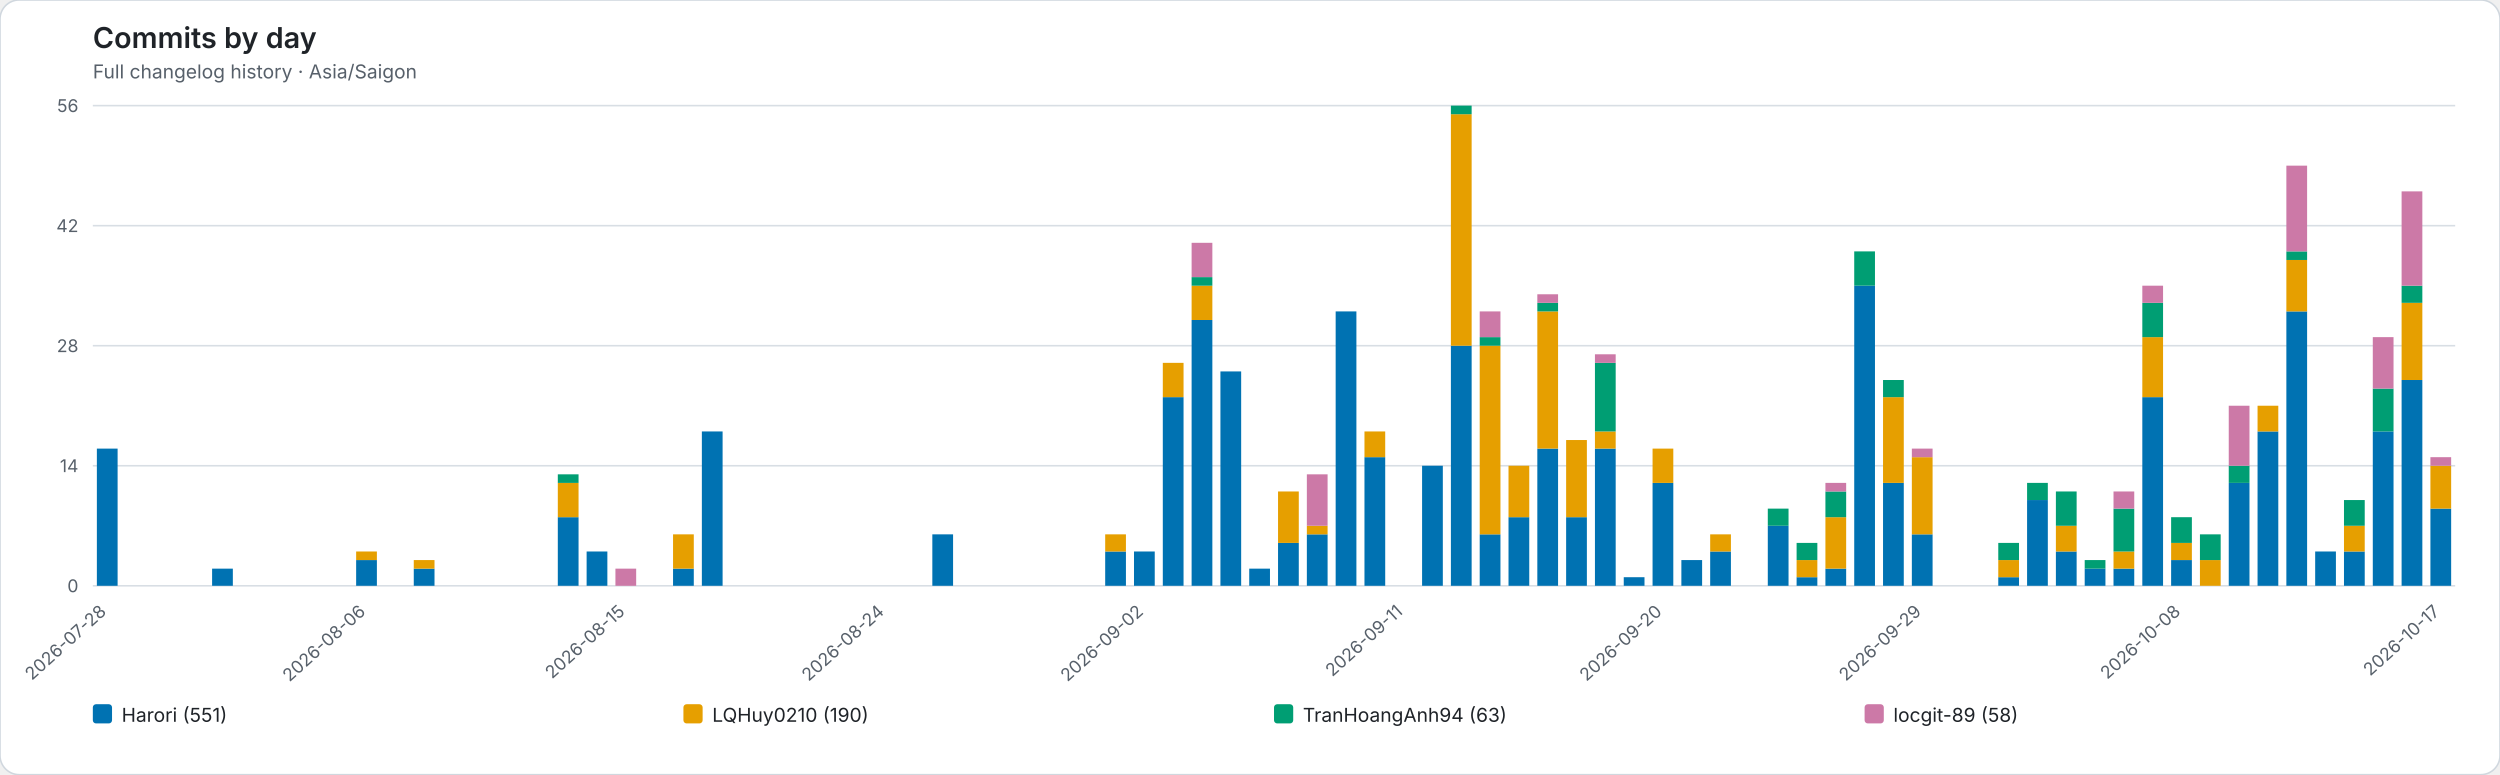
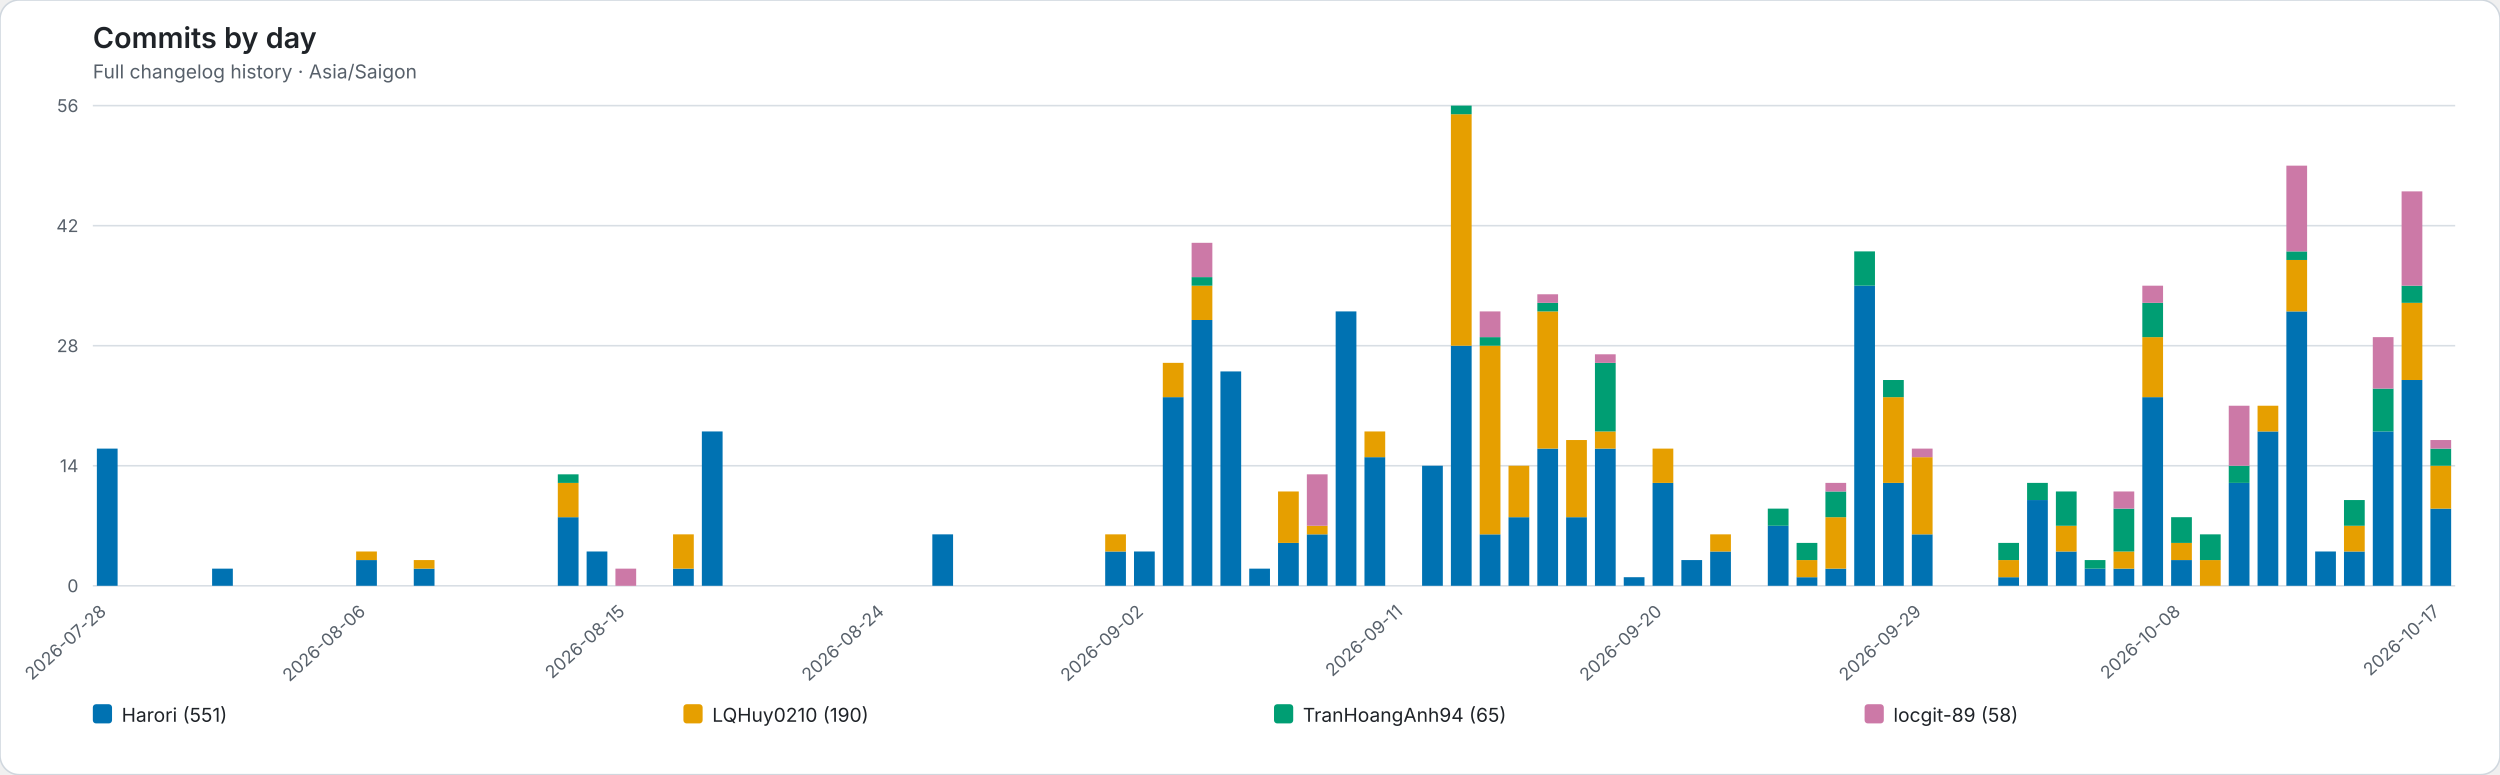
<svg xmlns="http://www.w3.org/2000/svg" role="img" viewBox="0 0 1562 484">
  <rect width="1562" height="484" rx="12" fill="#ffffff" stroke="#d0d7de" />
  <style>text{font-family:system-ui,-apple-system,BlinkMacSystemFont,"Segoe UI",sans-serif}.axis{fill:#57606a;font-size:11px}.heading{fill:#1f2328;font-size:18px;font-weight:600}.subheading{fill:#57606a;font-size:12px}.grid{stroke:#d8dee4;stroke-width:1}.legend{fill:#1f2328;font-size:12px}</style>
  <text class="heading" x="58" y="30">Commits by day</text>
  <text class="subheading" x="58" y="49">Full changelog history · Asia/Saigon</text>
  <line class="grid" x1="58" y1="366.00" x2="1534" y2="366.00" />
  <text class="axis" x="49" y="370.00" text-anchor="end">0</text>
  <line class="grid" x1="58" y1="291.00" x2="1534" y2="291.00" />
  <text class="axis" x="49" y="295.00" text-anchor="end">14</text>
  <line class="grid" x1="58" y1="216.00" x2="1534" y2="216.00" />
  <text class="axis" x="49" y="220.00" text-anchor="end">28</text>
  <line class="grid" x1="58" y1="141.00" x2="1534" y2="141.00" />
  <text class="axis" x="49" y="145.00" text-anchor="end">42</text>
  <line class="grid" x1="58" y1="66.00" x2="1534" y2="66.00" />
  <text class="axis" x="49" y="70.00" text-anchor="end">56</text>
  <g data-date="2026-07-28">
    <rect x="60.52" y="280.29" width="12.96" height="85.71" fill="#0072B2" />
  </g>
  <text class="axis" x="67.00" y="383" text-anchor="end" transform="rotate(-42 67.00 383)">2026-07-28</text>
  <g data-date="2026-07-29">
  </g>
  <g data-date="2026-07-30">
  </g>
  <g data-date="2026-07-31">
  </g>
  <g data-date="2026-08-01">
    <rect x="132.52" y="355.29" width="12.96" height="10.71" fill="#0072B2" />
  </g>
  <g data-date="2026-08-02">
  </g>
  <g data-date="2026-08-03">
  </g>
  <g data-date="2026-08-04">
  </g>
  <g data-date="2026-08-05">
  </g>
  <g data-date="2026-08-06">
    <rect x="222.52" y="349.93" width="12.96" height="16.07" fill="#0072B2" />
    <rect x="222.52" y="344.57" width="12.96" height="5.36" fill="#E69F00" />
  </g>
  <text class="axis" x="229.00" y="383" text-anchor="end" transform="rotate(-42 229.00 383)">2026-08-06</text>
  <g data-date="2026-08-07">
  </g>
  <g data-date="2026-08-08">
    <rect x="258.52" y="355.29" width="12.96" height="10.71" fill="#0072B2" />
    <rect x="258.52" y="349.93" width="12.96" height="5.36" fill="#E69F00" />
  </g>
  <g data-date="2026-08-09">
  </g>
  <g data-date="2026-08-10">
  </g>
  <g data-date="2026-08-11">
  </g>
  <g data-date="2026-08-12">
  </g>
  <g data-date="2026-08-13">
    <rect x="348.52" y="323.14" width="12.96" height="42.86" fill="#0072B2" />
    <rect x="348.52" y="301.71" width="12.96" height="21.43" fill="#E69F00" />
    <rect x="348.52" y="296.36" width="12.96" height="5.36" fill="#009E73" />
  </g>
  <g data-date="2026-08-14">
    <rect x="366.52" y="344.57" width="12.96" height="21.43" fill="#0072B2" />
  </g>
  <g data-date="2026-08-15">
    <rect x="384.52" y="355.29" width="12.96" height="10.71" fill="#CC79A7" />
  </g>
  <text class="axis" x="391.00" y="383" text-anchor="end" transform="rotate(-42 391.00 383)">2026-08-15</text>
  <g data-date="2026-08-16">
  </g>
  <g data-date="2026-08-17">
    <rect x="420.52" y="355.29" width="12.96" height="10.71" fill="#0072B2" />
    <rect x="420.52" y="333.86" width="12.96" height="21.43" fill="#E69F00" />
  </g>
  <g data-date="2026-08-18">
    <rect x="438.52" y="269.57" width="12.96" height="96.43" fill="#0072B2" />
  </g>
  <g data-date="2026-08-19">
  </g>
  <g data-date="2026-08-20">
  </g>
  <g data-date="2026-08-21">
  </g>
  <g data-date="2026-08-22">
  </g>
  <g data-date="2026-08-23">
  </g>
  <g data-date="2026-08-24">
  </g>
  <text class="axis" x="553.00" y="383" text-anchor="end" transform="rotate(-42 553.00 383)">2026-08-24</text>
  <g data-date="2026-08-25">
  </g>
  <g data-date="2026-08-26">
    <rect x="582.52" y="333.86" width="12.96" height="32.14" fill="#0072B2" />
  </g>
  <g data-date="2026-08-27">
  </g>
  <g data-date="2026-08-28">
  </g>
  <g data-date="2026-08-29">
  </g>
  <g data-date="2026-08-30">
  </g>
  <g data-date="2026-08-31">
  </g>
  <g data-date="2026-09-01">
    <rect x="690.52" y="344.57" width="12.96" height="21.43" fill="#0072B2" />
    <rect x="690.52" y="333.86" width="12.96" height="10.71" fill="#E69F00" />
  </g>
  <g data-date="2026-09-02">
    <rect x="708.52" y="344.57" width="12.96" height="21.43" fill="#0072B2" />
  </g>
  <text class="axis" x="715.00" y="383" text-anchor="end" transform="rotate(-42 715.00 383)">2026-09-02</text>
  <g data-date="2026-09-03">
    <rect x="726.52" y="248.14" width="12.96" height="117.86" fill="#0072B2" />
    <rect x="726.52" y="226.71" width="12.96" height="21.43" fill="#E69F00" />
  </g>
  <g data-date="2026-09-04">
    <rect x="744.52" y="199.93" width="12.96" height="166.07" fill="#0072B2" />
    <rect x="744.52" y="178.50" width="12.96" height="21.43" fill="#E69F00" />
    <rect x="744.52" y="173.14" width="12.96" height="5.36" fill="#009E73" />
    <rect x="744.52" y="151.71" width="12.96" height="21.43" fill="#CC79A7" />
  </g>
  <g data-date="2026-09-05">
    <rect x="762.52" y="232.07" width="12.96" height="133.93" fill="#0072B2" />
  </g>
  <g data-date="2026-09-06">
    <rect x="780.52" y="355.29" width="12.96" height="10.71" fill="#0072B2" />
  </g>
  <g data-date="2026-09-07">
    <rect x="798.52" y="339.21" width="12.96" height="26.79" fill="#0072B2" />
    <rect x="798.52" y="307.07" width="12.96" height="32.14" fill="#E69F00" />
  </g>
  <g data-date="2026-09-08">
    <rect x="816.52" y="333.86" width="12.96" height="32.14" fill="#0072B2" />
    <rect x="816.52" y="328.50" width="12.96" height="5.36" fill="#E69F00" />
    <rect x="816.52" y="296.36" width="12.96" height="32.14" fill="#CC79A7" />
  </g>
  <g data-date="2026-09-09">
    <rect x="834.52" y="194.57" width="12.96" height="171.43" fill="#0072B2" />
  </g>
  <g data-date="2026-09-10">
    <rect x="852.52" y="285.64" width="12.96" height="80.36" fill="#0072B2" />
    <rect x="852.52" y="269.57" width="12.96" height="16.07" fill="#E69F00" />
  </g>
  <g data-date="2026-09-11">
  </g>
  <text class="axis" x="877.00" y="383" text-anchor="end" transform="rotate(-42 877.00 383)">2026-09-11</text>
  <g data-date="2026-09-12">
    <rect x="888.52" y="291.00" width="12.96" height="75.00" fill="#0072B2" />
  </g>
  <g data-date="2026-09-13">
    <rect x="906.52" y="216.00" width="12.96" height="150.00" fill="#0072B2" />
    <rect x="906.52" y="71.36" width="12.96" height="144.64" fill="#E69F00" />
    <rect x="906.52" y="66.00" width="12.96" height="5.36" fill="#009E73" />
  </g>
  <g data-date="2026-09-14">
    <rect x="924.52" y="333.86" width="12.96" height="32.14" fill="#0072B2" />
    <rect x="924.52" y="216.00" width="12.96" height="117.86" fill="#E69F00" />
    <rect x="924.52" y="210.64" width="12.96" height="5.36" fill="#009E73" />
    <rect x="924.52" y="194.57" width="12.96" height="16.07" fill="#CC79A7" />
  </g>
  <g data-date="2026-09-15">
    <rect x="942.52" y="323.14" width="12.96" height="42.86" fill="#0072B2" />
    <rect x="942.52" y="291.00" width="12.96" height="32.14" fill="#E69F00" />
  </g>
  <g data-date="2026-09-16">
    <rect x="960.52" y="280.29" width="12.96" height="85.71" fill="#0072B2" />
    <rect x="960.52" y="194.57" width="12.96" height="85.71" fill="#E69F00" />
    <rect x="960.52" y="189.21" width="12.96" height="5.36" fill="#009E73" />
    <rect x="960.52" y="183.86" width="12.96" height="5.36" fill="#CC79A7" />
  </g>
  <g data-date="2026-09-17">
    <rect x="978.52" y="323.14" width="12.96" height="42.86" fill="#0072B2" />
    <rect x="978.52" y="274.93" width="12.96" height="48.21" fill="#E69F00" />
  </g>
  <g data-date="2026-09-18">
    <rect x="996.52" y="280.29" width="12.96" height="85.71" fill="#0072B2" />
    <rect x="996.52" y="269.57" width="12.96" height="10.71" fill="#E69F00" />
    <rect x="996.52" y="226.71" width="12.96" height="42.86" fill="#009E73" />
    <rect x="996.52" y="221.36" width="12.96" height="5.36" fill="#CC79A7" />
  </g>
  <g data-date="2026-09-19">
    <rect x="1014.52" y="360.64" width="12.96" height="5.36" fill="#0072B2" />
  </g>
  <g data-date="2026-09-20">
    <rect x="1032.52" y="301.71" width="12.96" height="64.29" fill="#0072B2" />
    <rect x="1032.52" y="280.29" width="12.96" height="21.43" fill="#E69F00" />
  </g>
  <text class="axis" x="1039.00" y="383" text-anchor="end" transform="rotate(-42 1039.00 383)">2026-09-20</text>
  <g data-date="2026-09-21">
    <rect x="1050.52" y="349.93" width="12.96" height="16.07" fill="#0072B2" />
  </g>
  <g data-date="2026-09-22">
    <rect x="1068.52" y="344.57" width="12.96" height="21.43" fill="#0072B2" />
    <rect x="1068.52" y="333.86" width="12.96" height="10.71" fill="#E69F00" />
  </g>
  <g data-date="2026-09-23">
  </g>
  <g data-date="2026-09-24">
    <rect x="1104.52" y="328.50" width="12.96" height="37.50" fill="#0072B2" />
    <rect x="1104.52" y="317.79" width="12.96" height="10.71" fill="#009E73" />
  </g>
  <g data-date="2026-09-25">
    <rect x="1122.52" y="360.64" width="12.96" height="5.36" fill="#0072B2" />
    <rect x="1122.52" y="349.93" width="12.96" height="10.71" fill="#E69F00" />
    <rect x="1122.52" y="339.21" width="12.96" height="10.71" fill="#009E73" />
  </g>
  <g data-date="2026-09-26">
    <rect x="1140.52" y="355.29" width="12.96" height="10.71" fill="#0072B2" />
    <rect x="1140.52" y="323.14" width="12.96" height="32.14" fill="#E69F00" />
    <rect x="1140.52" y="307.07" width="12.96" height="16.07" fill="#009E73" />
    <rect x="1140.52" y="301.71" width="12.96" height="5.36" fill="#CC79A7" />
  </g>
  <g data-date="2026-09-27">
    <rect x="1158.52" y="178.50" width="12.96" height="187.50" fill="#0072B2" />
    <rect x="1158.52" y="157.07" width="12.96" height="21.43" fill="#009E73" />
  </g>
  <g data-date="2026-09-28">
    <rect x="1176.52" y="301.71" width="12.96" height="64.29" fill="#0072B2" />
    <rect x="1176.52" y="248.14" width="12.96" height="53.57" fill="#E69F00" />
    <rect x="1176.52" y="237.43" width="12.96" height="10.71" fill="#009E73" />
  </g>
  <g data-date="2026-09-29">
    <rect x="1194.52" y="333.86" width="12.96" height="32.14" fill="#0072B2" />
    <rect x="1194.52" y="285.64" width="12.96" height="48.21" fill="#E69F00" />
    <rect x="1194.52" y="280.29" width="12.96" height="5.36" fill="#CC79A7" />
  </g>
  <text class="axis" x="1201.00" y="383" text-anchor="end" transform="rotate(-42 1201.00 383)">2026-09-29</text>
  <g data-date="2026-09-30">
  </g>
  <g data-date="2026-10-01">
  </g>
  <g data-date="2026-10-02">
    <rect x="1248.52" y="360.64" width="12.96" height="5.36" fill="#0072B2" />
    <rect x="1248.52" y="349.93" width="12.96" height="10.71" fill="#E69F00" />
    <rect x="1248.52" y="339.21" width="12.96" height="10.71" fill="#009E73" />
  </g>
  <g data-date="2026-10-03">
    <rect x="1266.52" y="312.43" width="12.96" height="53.57" fill="#0072B2" />
    <rect x="1266.52" y="301.71" width="12.96" height="10.71" fill="#009E73" />
  </g>
  <g data-date="2026-10-04">
    <rect x="1284.52" y="344.57" width="12.96" height="21.43" fill="#0072B2" />
    <rect x="1284.52" y="328.50" width="12.96" height="16.07" fill="#E69F00" />
    <rect x="1284.52" y="307.07" width="12.96" height="21.43" fill="#009E73" />
  </g>
  <g data-date="2026-10-05">
    <rect x="1302.52" y="355.29" width="12.96" height="10.71" fill="#0072B2" />
    <rect x="1302.52" y="349.93" width="12.96" height="5.36" fill="#009E73" />
  </g>
  <g data-date="2026-10-06">
    <rect x="1320.52" y="355.29" width="12.96" height="10.71" fill="#0072B2" />
    <rect x="1320.52" y="344.57" width="12.96" height="10.71" fill="#E69F00" />
    <rect x="1320.52" y="317.79" width="12.96" height="26.79" fill="#009E73" />
    <rect x="1320.52" y="307.07" width="12.96" height="10.71" fill="#CC79A7" />
  </g>
  <g data-date="2026-10-07">
    <rect x="1338.52" y="248.14" width="12.96" height="117.86" fill="#0072B2" />
    <rect x="1338.52" y="210.64" width="12.96" height="37.50" fill="#E69F00" />
    <rect x="1338.52" y="189.21" width="12.96" height="21.43" fill="#009E73" />
    <rect x="1338.52" y="178.50" width="12.96" height="10.71" fill="#CC79A7" />
  </g>
  <g data-date="2026-10-08">
    <rect x="1356.52" y="349.93" width="12.96" height="16.07" fill="#0072B2" />
    <rect x="1356.52" y="339.21" width="12.96" height="10.71" fill="#E69F00" />
    <rect x="1356.52" y="323.14" width="12.96" height="16.07" fill="#009E73" />
  </g>
  <text class="axis" x="1363.00" y="383" text-anchor="end" transform="rotate(-42 1363.00 383)">2026-10-08</text>
  <g data-date="2026-10-09">
    <rect x="1374.52" y="349.93" width="12.96" height="16.07" fill="#E69F00" />
    <rect x="1374.52" y="333.86" width="12.96" height="16.07" fill="#009E73" />
  </g>
  <g data-date="2026-10-10">
    <rect x="1392.52" y="301.71" width="12.96" height="64.29" fill="#0072B2" />
    <rect x="1392.52" y="291.00" width="12.96" height="10.71" fill="#009E73" />
    <rect x="1392.52" y="253.50" width="12.96" height="37.50" fill="#CC79A7" />
  </g>
  <g data-date="2026-10-11">
    <rect x="1410.52" y="269.57" width="12.96" height="96.43" fill="#0072B2" />
    <rect x="1410.52" y="253.50" width="12.96" height="16.07" fill="#E69F00" />
  </g>
  <g data-date="2026-10-12">
    <rect x="1428.52" y="194.57" width="12.96" height="171.43" fill="#0072B2" />
    <rect x="1428.52" y="162.43" width="12.96" height="32.14" fill="#E69F00" />
    <rect x="1428.52" y="157.07" width="12.96" height="5.36" fill="#009E73" />
    <rect x="1428.52" y="103.50" width="12.96" height="53.57" fill="#CC79A7" />
  </g>
  <g data-date="2026-10-13">
    <rect x="1446.52" y="344.57" width="12.96" height="21.43" fill="#0072B2" />
  </g>
  <g data-date="2026-10-14">
    <rect x="1464.52" y="344.57" width="12.96" height="21.43" fill="#0072B2" />
    <rect x="1464.52" y="328.50" width="12.96" height="16.07" fill="#E69F00" />
    <rect x="1464.52" y="312.43" width="12.96" height="16.07" fill="#009E73" />
  </g>
  <g data-date="2026-10-15">
    <rect x="1482.52" y="269.57" width="12.96" height="96.43" fill="#0072B2" />
    <rect x="1482.52" y="242.79" width="12.96" height="26.79" fill="#009E73" />
    <rect x="1482.52" y="210.64" width="12.96" height="32.14" fill="#CC79A7" />
  </g>
  <g data-date="2026-10-16">
    <rect x="1500.52" y="237.43" width="12.96" height="128.57" fill="#0072B2" />
    <rect x="1500.52" y="189.21" width="12.96" height="48.21" fill="#E69F00" />
    <rect x="1500.52" y="178.50" width="12.96" height="10.71" fill="#009E73" />
    <rect x="1500.52" y="119.57" width="12.96" height="58.93" fill="#CC79A7" />
  </g>
  <g data-date="2026-10-17">
    <rect x="1518.52" y="317.79" width="12.96" height="48.21" fill="#0072B2" />
    <rect x="1518.52" y="291.00" width="12.96" height="26.79" fill="#E69F00" />
-     <rect x="1518.52" y="285.64" width="12.96" height="5.36" fill="#CC79A7" />
+     <rect x="1518.52" y="280.29" width="12.96" height="10.71" fill="#009E73" />
+     <rect x="1518.52" y="274.93" width="12.96" height="5.36" fill="#CC79A7" />
  </g>
  <text class="axis" x="1525.00" y="383" text-anchor="end" transform="rotate(-42 1525.00 383)">2026-10-17</text>
  <rect x="58.00" y="440" width="12" height="12" rx="2" fill="#0072B2" />
  <text class="legend" x="76.00" y="451">Harori (551)</text>
  <rect x="427.00" y="440" width="12" height="12" rx="2" fill="#E69F00" />
  <text class="legend" x="445.00" y="451">LQHuy0210 (190)</text>
  <rect x="796.00" y="440" width="12" height="12" rx="2" fill="#009E73" />
-   <text class="legend" x="814.00" y="451">TranHoangAnh94 (63)</text>
+   <text class="legend" x="814.00" y="451">TranHoangAnh94 (65)</text>
  <rect x="1165.00" y="440" width="12" height="12" rx="2" fill="#CC79A7" />
  <text class="legend" x="1183.00" y="451">locgit-89 (58)</text>
</svg>
